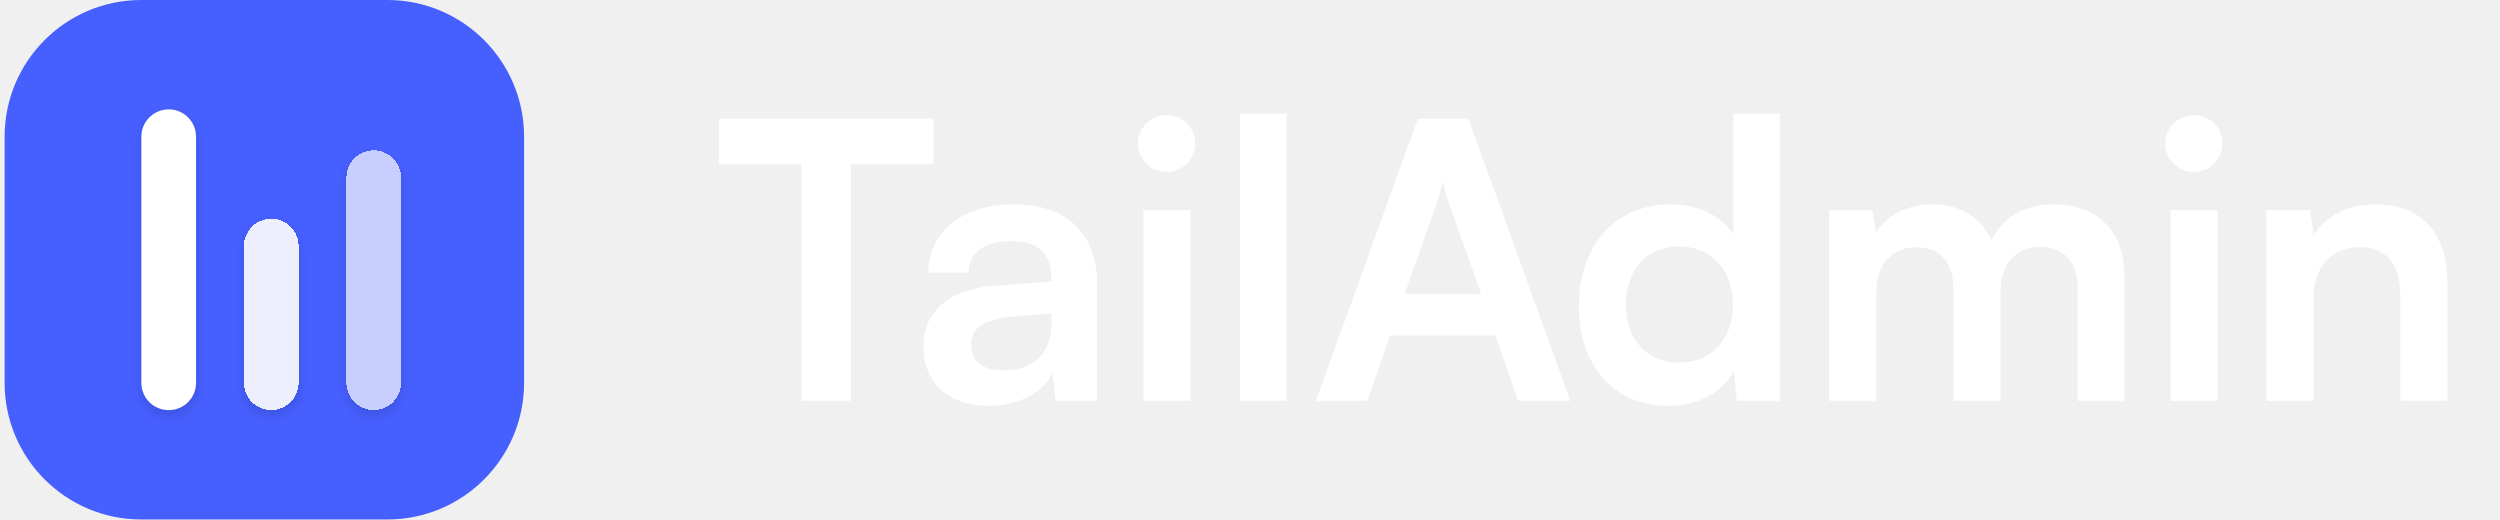
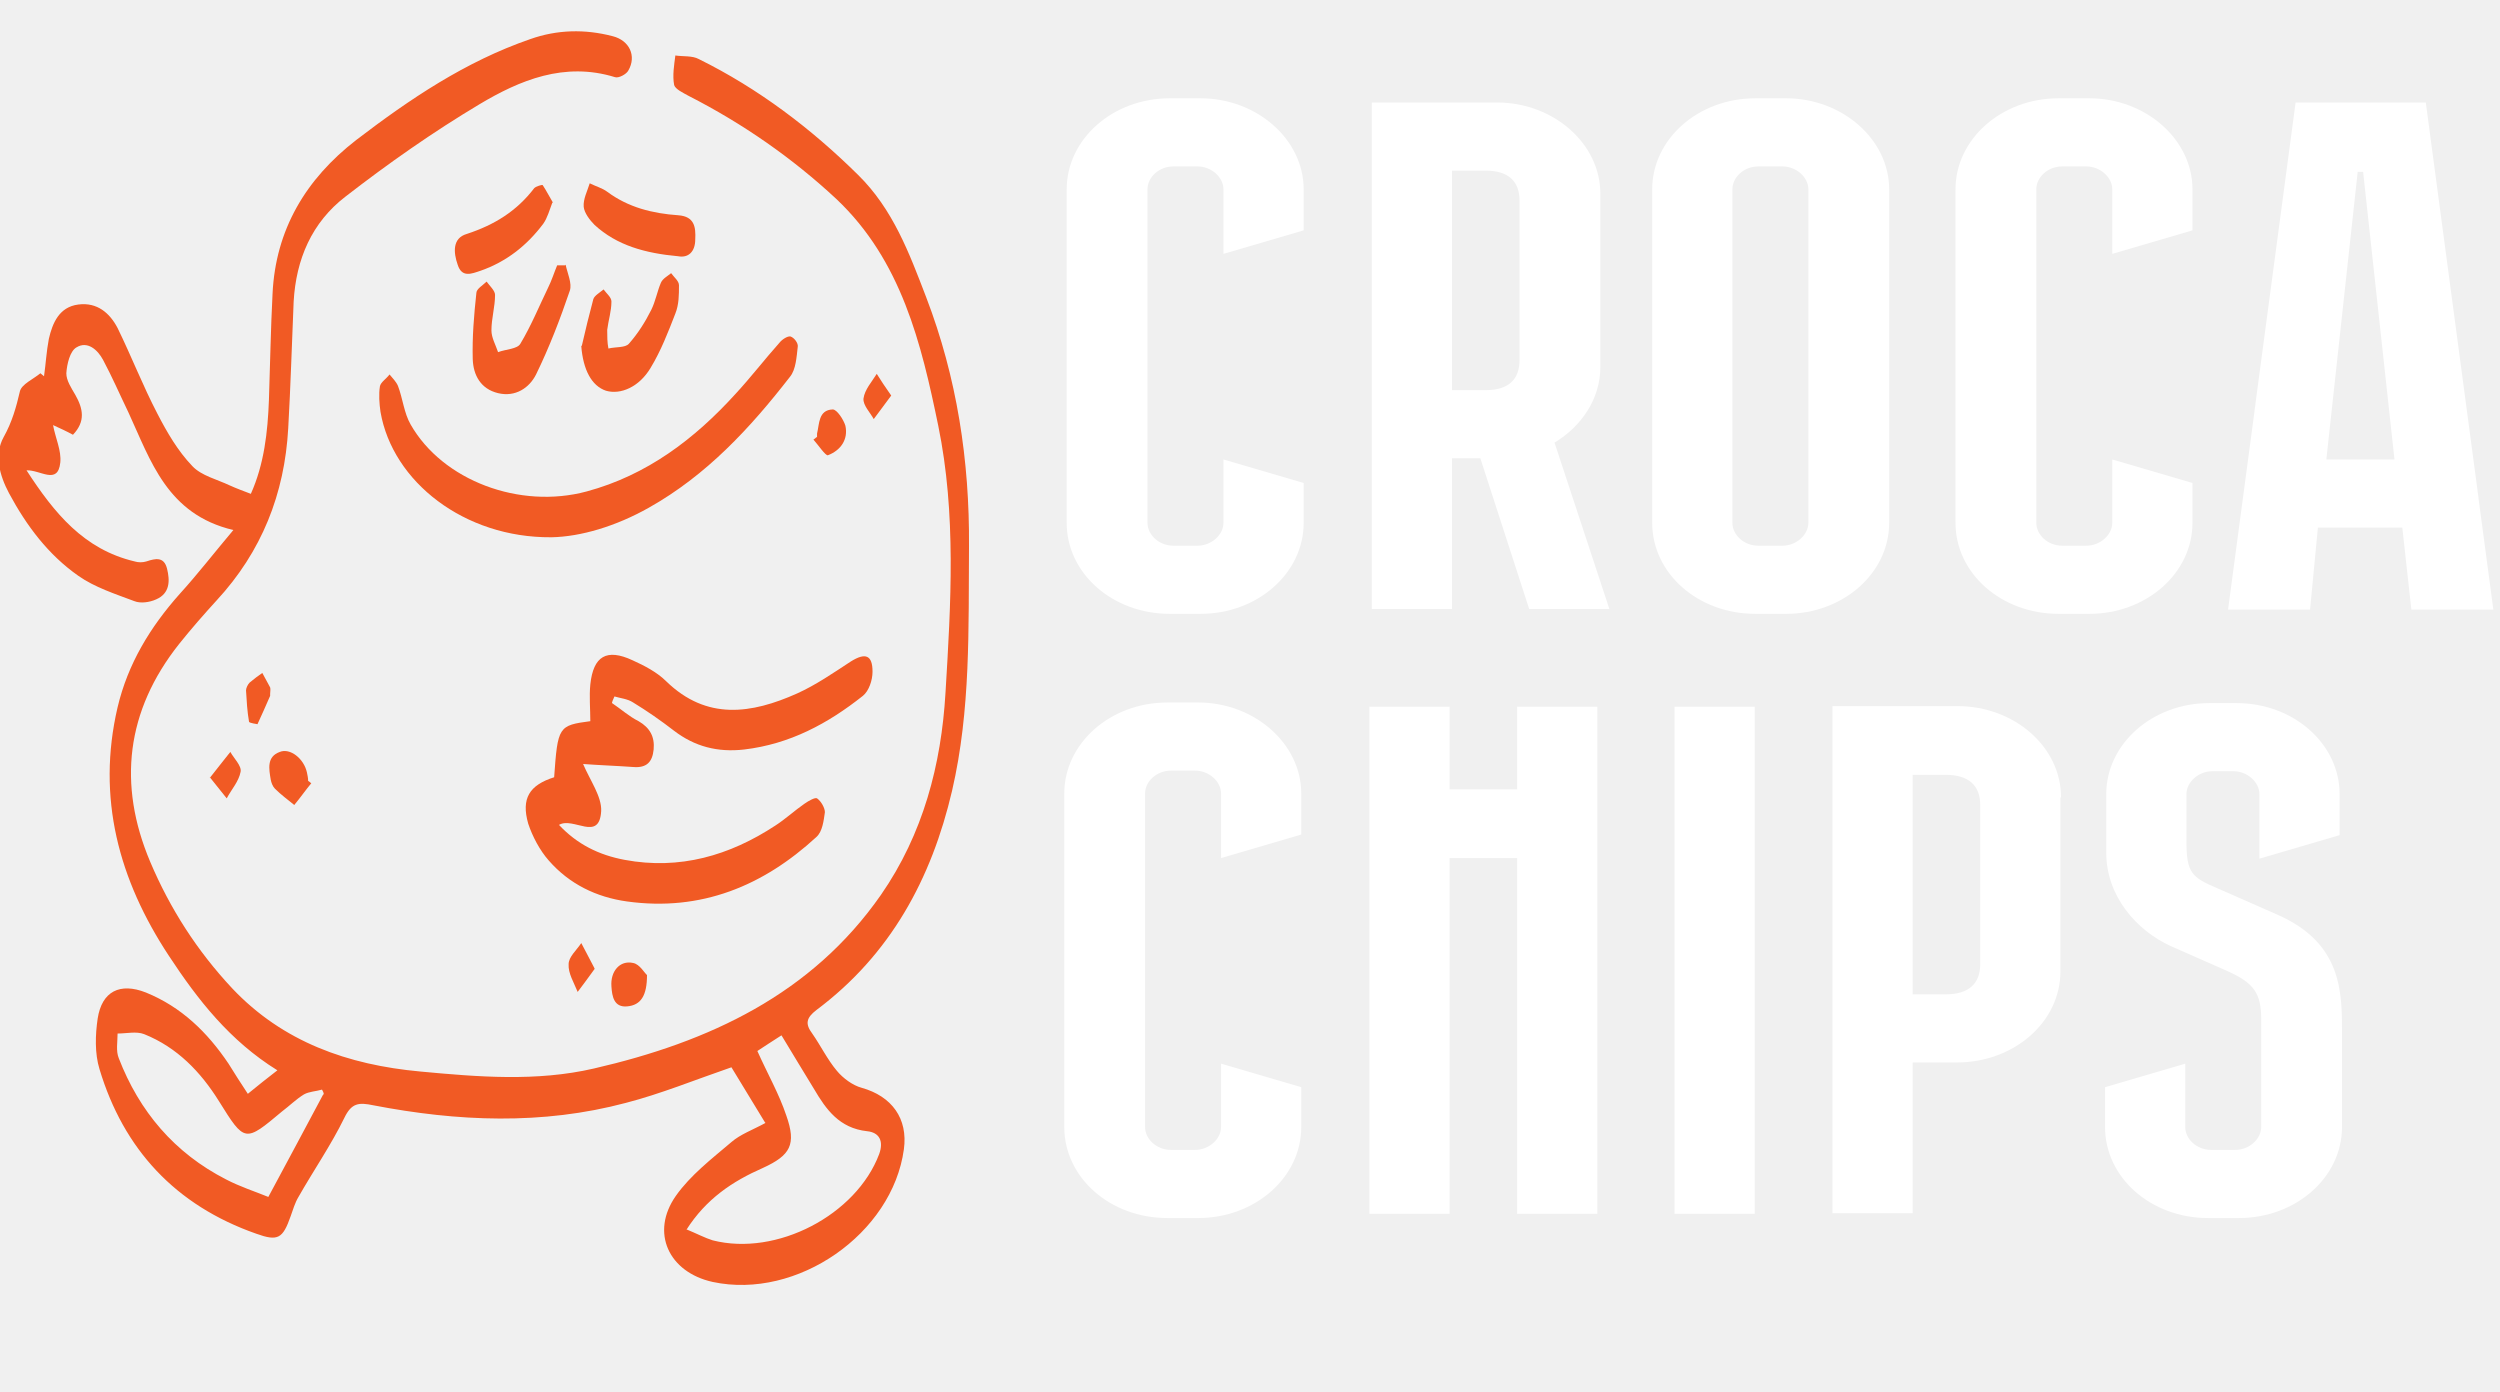
- <svg xmlns="http://www.w3.org/2000/svg" width="231" height="48" viewBox="0 0 231 48" fill="none">
-   <path d="M0.426 12.632C0.426 5.655 6.081 0 13.057 0H35.794C42.77 0 48.426 5.655 48.426 12.632V35.368C48.426 42.345 42.77 48 35.794 48H13.057C6.081 48 0.426 42.345 0.426 35.368V12.632Z" fill="#465FFF" />
-   <g filter="url(#filter0_d_3903_56743)">
-     <path d="M13.062 12.632C13.062 11.237 14.193 10.106 15.588 10.106C16.983 10.106 18.114 11.237 18.114 12.632V35.369C18.114 36.764 16.983 37.895 15.588 37.895C14.193 37.895 13.062 36.764 13.062 35.369V12.632Z" fill="white" />
-   </g>
-   <g filter="url(#filter1_d_3903_56743)">
-     <path d="M22.539 22.735C22.539 21.34 23.67 20.209 25.065 20.209C26.461 20.209 27.592 21.34 27.592 22.735V35.367C27.592 36.762 26.461 37.893 25.065 37.893C23.67 37.893 22.539 36.762 22.539 35.367V22.735Z" fill="white" fill-opacity="0.9" shape-rendering="crispEdges" />
-   </g>
-   <g filter="url(#filter2_d_3903_56743)">
-     <path d="M32.008 16.419C32.008 15.024 33.139 13.893 34.534 13.893C35.929 13.893 37.06 15.024 37.06 16.419V35.366C37.06 36.761 35.929 37.893 34.534 37.893C33.139 37.893 32.008 36.761 32.008 35.366V16.419Z" fill="white" fill-opacity="0.7" shape-rendering="crispEdges" />
-   </g>
-   <path d="M66.426 15.172H74.058V37.036H78.624V15.172H86.257V10.964H66.426V15.172Z" fill="white" />
-   <path d="M91.352 37.5C94.098 37.5 96.488 36.252 97.237 34.433L97.558 37.036H101.375V26.336C101.375 21.45 98.45 18.882 93.706 18.882C88.927 18.882 85.788 21.378 85.788 25.195H89.497C89.497 23.34 90.924 22.27 93.492 22.27C95.704 22.27 97.13 23.233 97.13 25.623V26.015L91.851 26.407C87.678 26.729 85.324 28.762 85.324 32.007C85.324 35.324 87.607 37.5 91.352 37.5ZM92.779 34.219C90.817 34.219 89.747 33.434 89.747 31.829C89.747 30.402 90.781 29.511 93.492 29.261L97.166 28.976V29.903C97.166 32.614 95.454 34.219 92.779 34.219Z" fill="white" />
-   <path d="M107.825 15.886C109.252 15.886 110.429 14.709 110.429 13.246C110.429 11.784 109.252 10.643 107.825 10.643C106.327 10.643 105.15 11.784 105.15 13.246C105.15 14.709 106.327 15.886 107.825 15.886ZM105.649 37.036H110.001V19.417H105.649V37.036Z" fill="white" />
-   <path d="M118.883 37.036V10.5H114.568V37.036H118.883Z" fill="white" />
-   <path d="M126.337 37.036L128.441 31.009H138.179L140.283 37.036H145.098L135.682 10.964H131.009L121.593 37.036H126.337ZM132.757 18.739C133.007 18.026 133.221 17.241 133.328 16.742C133.399 17.277 133.649 18.061 133.863 18.739L136.859 27.157H129.797L132.757 18.739Z" fill="white" />
-   <path d="M154.165 37.5C156.84 37.5 159.122 36.323 160.192 34.29L160.478 37.036H164.472V10.5H160.157V21.664C159.051 19.916 156.875 18.882 154.414 18.882C149.1 18.882 145.89 22.805 145.89 28.298C145.89 33.755 149.064 37.5 154.165 37.5ZM155.128 33.505C152.096 33.505 150.241 31.294 150.241 28.155C150.241 25.017 152.096 22.77 155.128 22.77C158.159 22.77 160.121 24.981 160.121 28.155C160.121 31.33 158.159 33.505 155.128 33.505Z" fill="white" />
-   <path d="M173.359 37.036V27.049C173.359 24.196 175.035 22.841 177.104 22.841C179.172 22.841 180.492 24.16 180.492 26.622V37.036H184.843V27.049C184.843 24.16 186.448 22.805 188.553 22.805C190.621 22.805 191.977 24.125 191.977 26.657V37.036H196.292V25.516C196.292 21.45 193.938 18.882 189.658 18.882C186.983 18.882 184.915 20.201 184.023 22.235C183.096 20.201 181.241 18.882 178.566 18.882C176.034 18.882 174.25 20.023 173.359 21.485L173.002 19.417H169.007V37.036H173.359Z" fill="white" />
-   <path d="M202.74 15.886C204.167 15.886 205.344 14.709 205.344 13.246C205.344 11.784 204.167 10.643 202.74 10.643C201.242 10.643 200.065 11.784 200.065 13.246C200.065 14.709 201.242 15.886 202.74 15.886ZM200.564 37.036H204.916V19.417H200.564V37.036Z" fill="white" />
-   <path d="M213.763 37.036V27.549C213.763 24.695 215.403 22.841 218.078 22.841C220.325 22.841 221.788 24.267 221.788 27.228V37.036H226.139V26.194C226.139 21.628 223.856 18.882 219.434 18.882C217.044 18.882 214.904 19.916 213.798 21.7L213.442 19.417H209.411V37.036H213.763Z" fill="white" />
-   <defs>
-     <filter id="filter0_d_3903_56743" x="12.062" y="9.606" width="7.053" height="29.79" filterUnits="userSpaceOnUse" color-interpolation-filters="sRGB">
-       <feFlood flood-opacity="0" result="BackgroundImageFix" />
-       <feColorMatrix in="SourceAlpha" type="matrix" values="0 0 0 0 0 0 0 0 0 0 0 0 0 0 0 0 0 0 127 0" result="hardAlpha" />
-       <feOffset dy="0.5" />
-       <feGaussianBlur stdDeviation="0.5" />
-       <feComposite in2="hardAlpha" operator="out" />
-       <feColorMatrix type="matrix" values="0 0 0 0 0 0 0 0 0 0 0 0 0 0 0 0 0 0 0.12 0" />
-       <feBlend mode="normal" in2="BackgroundImageFix" result="effect1_dropShadow_3903_56743" />
-       <feBlend mode="normal" in="SourceGraphic" in2="effect1_dropShadow_3903_56743" result="shape" />
-     </filter>
-     <filter id="filter1_d_3903_56743" x="21.539" y="19.709" width="7.053" height="19.684" filterUnits="userSpaceOnUse" color-interpolation-filters="sRGB">
-       <feFlood flood-opacity="0" result="BackgroundImageFix" />
-       <feColorMatrix in="SourceAlpha" type="matrix" values="0 0 0 0 0 0 0 0 0 0 0 0 0 0 0 0 0 0 127 0" result="hardAlpha" />
-       <feOffset dy="0.5" />
-       <feGaussianBlur stdDeviation="0.5" />
-       <feComposite in2="hardAlpha" operator="out" />
-       <feColorMatrix type="matrix" values="0 0 0 0 0 0 0 0 0 0 0 0 0 0 0 0 0 0 0.12 0" />
-       <feBlend mode="normal" in2="BackgroundImageFix" result="effect1_dropShadow_3903_56743" />
-       <feBlend mode="normal" in="SourceGraphic" in2="effect1_dropShadow_3903_56743" result="shape" />
-     </filter>
-     <filter id="filter2_d_3903_56743" x="31.008" y="13.393" width="7.053" height="26" filterUnits="userSpaceOnUse" color-interpolation-filters="sRGB">
-       <feFlood flood-opacity="0" result="BackgroundImageFix" />
-       <feColorMatrix in="SourceAlpha" type="matrix" values="0 0 0 0 0 0 0 0 0 0 0 0 0 0 0 0 0 0 127 0" result="hardAlpha" />
-       <feOffset dy="0.5" />
-       <feGaussianBlur stdDeviation="0.5" />
-       <feComposite in2="hardAlpha" operator="out" />
-       <feColorMatrix type="matrix" values="0 0 0 0 0 0 0 0 0 0 0 0 0 0 0 0 0 0 0.12 0" />
-       <feBlend mode="normal" in2="BackgroundImageFix" result="effect1_dropShadow_3903_56743" />
-       <feBlend mode="normal" in="SourceGraphic" in2="effect1_dropShadow_3903_56743" result="shape" />
-     </filter>
-   </defs>
+ <svg xmlns="http://www.w3.org/2000/svg" id="a" viewBox="0 0 414.6 230.8">
+   <path d="M126.9,186.2c-2-3.3-3.9-6.4-5.6-9.2-6.1,2.1-11.7,4.4-17.5,5.9-13.9,3.7-27.9,3.1-41.9.4-2.4-.5-3.6-.4-4.8,2.1-2.2,4.5-5.1,8.7-7.6,13.1-.6,1-.9,2.1-1.3,3.2-1.3,3.7-2.1,4.2-5.7,2.9-13.4-4.7-22-14-26-27.3-.8-2.6-.7-5.7-.3-8.4.7-4.5,3.7-6,8-4.3,5.9,2.4,10.2,6.6,13.7,11.8,1,1.6,2,3.2,3.2,5,1.7-1.4,3.1-2.5,4.9-3.9-7.9-4.9-13.2-11.7-18-19-8.3-12.6-12-26.2-8.5-41.2,1.7-7.2,5.4-13.3,10.3-18.8,3-3.3,5.7-6.8,8.9-10.6-11-2.6-13.7-11.5-17.4-19.5-1.4-2.9-2.7-5.9-4.2-8.7-.9-1.7-2.6-3.2-4.4-2.1-1.1.6-1.6,2.8-1.7,4.3,0,1.2.8,2.4,1.5,3.6,1.3,2.3,1.7,4.4-.4,6.6-1.1-.6-2.2-1.1-3.3-1.6.4,2.2,1.4,4.2,1.2,6.2-.4,3.8-3.3,1.2-5.6,1.3,4.6,7.1,9.5,13.1,17.9,15.1.6.2,1.4.2,2,0,1.5-.5,2.9-.8,3.4,1.2.5,2,.5,4.1-1.8,5.1-1.1.5-2.6.7-3.6.3-3.2-1.2-6.6-2.3-9.3-4.2-5-3.5-8.6-8.3-11.5-13.7-1.6-3-2.5-6.4-.9-9.3,1.4-2.5,2.1-5,2.7-7.6.3-1.2,2.2-2,3.4-3,.2.2.4.3.6.5.3-2.1.4-4.1.8-6.2.6-2.6,1.7-5.3,4.9-5.7,3.1-.4,5.2,1.4,6.5,3.9,2.3,4.7,4.2,9.6,6.6,14.2,1.6,3.1,3.4,6.2,5.8,8.7,1.5,1.6,4.1,2.2,6.2,3.2,1.1.5,2.2.9,3.5,1.4,2.2-4.9,2.8-10.2,3-15.6.2-5.9.3-11.8.6-17.6.5-10.6,5.5-19,13.9-25.5,8.9-6.8,18.1-13,28.8-16.7,4.5-1.6,9.1-1.7,13.7-.5,2.8.7,4,3.3,2.6,5.7-.3.6-1.6,1.3-2.2,1.1-8.4-2.6-15.8.5-22.5,4.5-7.7,4.6-15.1,9.8-22.2,15.3-5.6,4.3-8.2,10.4-8.6,17.4-.3,7-.5,14-.9,21-.6,10.9-4.4,20.5-11.9,28.6-2.1,2.3-4.2,4.7-6.2,7.2-8.8,11.1-10.2,23.3-4.8,36.1,3.3,7.8,7.8,14.8,13.6,21,8.4,8.9,19.2,12.7,31.2,13.8,9.6.9,19.3,1.7,28.8-.5,19.1-4.4,36.1-12.3,47.6-28.8,7-10.1,10-21.6,10.7-33.5.9-14.8,1.8-29.7-1.2-44.3-2.8-13.6-6.1-27.4-16.9-37.6-7.3-6.8-15.5-12.5-24.5-17.1-.9-.5-2.2-1.1-2.4-1.8-.3-1.6,0-3.3.2-4.9,1.3.2,2.8,0,3.9.6,9.9,4.9,18.6,11.5,26.4,19.2,5.8,5.7,8.5,13,11.3,20.3,5.1,13.3,7.2,27.1,7.1,41.3-.1,13.6.3,27.1-2.8,40.5-3.4,14.6-10.2,27.2-22.5,36.4-1.7,1.3-1.9,2.3-.7,3.9,1.4,2,2.5,4.3,4.1,6.2,1,1.2,2.6,2.4,4.1,2.8,5,1.4,7.7,5.1,7,10.2-1.9,14-17.7,25-31.7,22-7.3-1.6-10.4-8.2-6.1-14.3,2.4-3.4,5.9-6.1,9.2-8.9,1.5-1.3,3.5-2,5.7-3.2ZM113.9,203.9c1.7.7,3,1.4,4.3,1.8,10.6,2.7,23.8-4.2,27.6-14.3.8-2.2,0-3.6-2-3.8-4.6-.5-6.8-3.6-8.8-7-1.8-2.9-3.5-5.8-5.4-8.9-1.6,1-2.9,1.9-4,2.6,1.7,3.8,3.6,7.1,4.8,10.7,1.7,4.8.7,6.6-3.9,8.7-5,2.2-9.4,5.1-12.7,10.3ZM53.7,181.5c0-.3-.2-.6-.3-.8-1,.3-2.1.3-3,.8-1.3.8-2.4,1.9-3.6,2.8-6.2,5.2-6.2,5.2-10.5-1.7-3-4.8-6.9-8.9-12.4-11.1-1.3-.5-2.9-.1-4.4-.1,0,1.4-.3,2.9.2,4.1,3.4,8.8,9.2,15.7,17.8,20.1,2.3,1.2,4.8,2,7,2.9,3.2-6,6.2-11.5,9.1-17Z" fill="#f15a24" />
+   <path d="M101.5,116.6c1.5,1,2.8,2.2,4.4,3,1.9,1.1,2.7,2.6,2.5,4.7-.2,2-1.1,3.1-3.4,2.9-2.8-.2-5.7-.3-8.3-.5,1.2,2.8,3.1,5.4,3,7.8-.3,5.2-4.6.9-7,2.3,3,3.2,6.6,5,10.9,5.8,9.1,1.7,17.4-.7,25-5.7,1.7-1.1,3.2-2.5,4.8-3.6.7-.5,1.8-1.1,2.1-.9.7.5,1.3,1.6,1.3,2.3-.2,1.4-.4,3.2-1.4,4.1-8.8,8.1-19.1,12.4-31.4,10.7-5.1-.7-9.6-2.9-13-6.8-1.5-1.7-2.7-4-3.4-6.1-1.2-4.2.2-6.4,4.3-7.7.6-8.4.7-8.6,6-9.3,0-2-.2-4.1,0-6.1.5-4.7,2.7-6,7-4,2,.9,4.1,2,5.6,3.5,6.7,6.5,14.1,5.4,21.7,2,3.1-1.4,6-3.4,8.9-5.3,2.4-1.5,3.6-1.1,3.6,1.7,0,1.4-.6,3.2-1.6,4-5.8,4.6-12.1,8-19.7,8.9-4.4.5-8.2-.5-11.6-3.1-2.2-1.7-4.5-3.3-6.8-4.7-.9-.6-2.1-.7-3.1-1-.1.3-.3.6-.4,1Z" fill="#f15a24" />
+   <path d="M91.4,89.1c-14.4.1-26.3-9.2-28.3-20.8-.2-1.4-.3-2.9-.1-4.2.1-.7,1.1-1.3,1.6-2,.5.6,1.1,1.2,1.4,1.9.8,2.1,1,4.5,2.1,6.4,5.3,9.3,18.1,14.1,29.2,11.1,10-2.7,17.9-8.7,24.7-16.2,2.5-2.7,4.8-5.7,7.3-8.5.4-.5,1.3-1.1,1.8-1,.6.2,1.3,1.1,1.2,1.7-.2,1.7-.3,3.8-1.3,5-6.6,8.5-13.8,16.3-23.4,21.7-5.5,3.1-11.3,4.8-16.1,4.9Z" fill="#f15a24" />
+   <path d="M93.8,43.9c.3,1.4,1.1,3.1.7,4.3-1.6,4.7-3.4,9.4-5.6,13.9-1.1,2.2-3.4,3.8-6.3,3.1-2.9-.7-4.1-3-4.2-5.6-.1-3.7.2-7.3.6-11,0-.7,1.1-1.3,1.7-1.9.5.7,1.4,1.5,1.4,2.2,0,2-.6,3.9-.6,5.9,0,1.2.7,2.4,1.1,3.6,1.3-.5,3.2-.5,3.7-1.4,1.8-3,3.1-6.2,4.6-9.3.6-1.2,1-2.5,1.5-3.7.4,0,.9,0,1.3,0Z" fill="#f15a24" />
+   <path d="M96.5,57.3c.6-2.6,1.2-5.1,1.9-7.7.2-.6,1.1-1.1,1.7-1.6.5.7,1.3,1.3,1.3,2,0,1.6-.5,3.1-.7,4.7,0,1,0,2.1.2,3.1,1.2-.3,2.8-.1,3.4-.8,1.5-1.7,2.7-3.6,3.7-5.6.7-1.4,1-3.1,1.6-4.5.3-.7,1.1-1.1,1.7-1.6.5.7,1.3,1.3,1.3,2,0,1.6,0,3.2-.6,4.7-1.2,3.1-2.4,6.2-4.1,9-1.9,3.2-5,4.5-7.4,3.8-2.4-.8-3.8-3.5-4.1-7.4Z" fill="#f15a24" />
+   <path d="M112.5,42.5c-5.5-.5-10.2-1.8-13.9-5.2-.8-.8-1.7-2-1.8-3-.1-1.3.6-2.6,1-3.9,1,.5,2.1.8,2.9,1.4,3.5,2.6,7.5,3.6,11.8,3.9,2.7.2,2.9,2,2.8,4,0,2.1-1.2,3.1-2.8,2.8Z" fill="#f15a24" />
+   <path d="M91.6,33.6c-.5,1.3-.8,2.5-1.5,3.5-2.7,3.6-6.1,6.3-10.4,7.8-1.5.5-3.1,1.2-3.8-1-.7-2-.9-4.4,1.5-5.1,4.6-1.5,8.3-3.8,11.2-7.6.3-.3,1.3-.6,1.4-.5.6.9,1.1,1.9,1.7,2.9Z" fill="#f15a24" />
+   <path d="M51.7,129.8c-1,1.2-1.9,2.5-2.9,3.7-1.1-.9-2.2-1.7-3.2-2.7-.4-.4-.6-1-.7-1.5-.3-1.8-.7-3.8,1.5-4.6,1.7-.7,4,1.1,4.5,3.4.1.5.2.9.2,1.4.2.1.4.3.5.4Z" fill="#f15a24" />
+   <path d="M107.3,161.7c0,3.4-1,5-3.3,5.2-2.2.2-2.5-1.7-2.6-3.3-.2-2.5,1.4-4.4,3.6-3.9,1.1.2,1.9,1.7,2.3,2Z" fill="#f15a24" />
+   <path d="M44.8,115.1c0,0,0,.2,0,.3-.7,1.6-1.4,3.2-2.1,4.7,0,0-1.4-.2-1.4-.4-.3-1.7-.4-3.5-.5-5.2,0-.4.3-1,.6-1.3.7-.6,1.4-1.1,2.1-1.6.4.8.9,1.6,1.3,2.4.1.3,0,.7,0,1.1,0,0,0,0,0,0Z" fill="#f15a24" />
+   <path d="M135.5,72.5c0-.2,0-.4,0-.6.4-1.6.2-3.9,2.6-4,.7,0,1.8,1.7,2.1,2.7.5,2.3-.8,4.1-2.9,4.9-.4.1-1.6-1.7-2.4-2.6.2-.1.4-.3.5-.4Z" fill="#f15a24" />
+   <path d="M34.8,129c1.3-1.7,2.4-3,3.4-4.3.6,1.1,1.9,2.3,1.7,3.3-.3,1.6-1.5,2.9-2.3,4.4-.8-1-1.6-2-2.8-3.5Z" fill="#f15a24" />
+   <path d="M98.6,160.7c-1,1.4-1.9,2.6-2.8,3.8-.6-1.5-1.6-3.1-1.5-4.6,0-1.2,1.3-2.3,2.1-3.5.7,1.3,1.3,2.5,2.2,4.2Z" fill="#f15a24" />
+   <path d="M147.8,65.6c-1.1,1.5-2,2.7-2.9,3.9-.6-1.1-1.8-2.3-1.7-3.4.2-1.5,1.4-2.8,2.2-4.1.7,1.1,1.4,2.2,2.4,3.6Z" fill="#f15a24" />
+   <path d="M202.9,76.2l13.3,3.9v6.6c0,8.4-7.7,15.1-17.1,15.1h-5.1c-9.5,0-17.1-6.7-17.1-15.1V31.4c0-8.3,7.6-15.1,17.1-15.1h5.1c9.3,0,17.1,6.8,17.1,15.1v6.8l-13.3,3.9v-10.7c0-2-2-3.8-4.3-3.8h-4c-2.4,0-4.3,1.8-4.3,3.8v55.3c0,2,1.9,3.8,4.3,3.8h4c2.3,0,4.3-1.8,4.3-3.8v-10.5Z" fill="#fff" />
+   <path d="M245.3,76h-4.5v25h-13.3V17h20.8c9.3,0,17.1,6.8,17.1,15.1v28.8c0,5.2-3.1,9.8-7.6,12.5l9.1,27.6h-13.3l-8.1-25ZM246.4,64.7c3.7,0,5.6-1.7,5.6-5v-26.4c0-3.3-1.9-5-5.6-5h-5.6v36.4h5.6Z" fill="#fff" />
+   <path d="M274,86.7V31.4c0-8.3,7.6-15.1,17.1-15.1h5.1c9.3,0,17.1,6.8,17.1,15.1v55.3c0,8.4-7.7,15.1-17.1,15.1h-5.1c-9.5,0-17.1-6.7-17.1-15.1ZM287.3,31.4v55.3c0,2,1.9,3.8,4.3,3.8h4c2.3,0,4.3-1.8,4.3-3.8V31.4c0-2-2-3.8-4.3-3.8h-4c-2.4,0-4.3,1.8-4.3,3.8Z" fill="#fff" />
+   <path d="M350.3,76.2l13.3,3.9v6.6c0,8.4-7.7,15.1-17.1,15.1h-5.1c-9.5,0-17.1-6.7-17.1-15.1V31.4c0-8.3,7.6-15.1,17.1-15.1h5.1c9.3,0,17.1,6.8,17.1,15.1v6.8l-13.3,3.9v-10.7c0-2-2-3.8-4.3-3.8h-4c-2.4,0-4.3,1.8-4.3,3.8v55.3c0,2,1.9,3.8,4.3,3.8h4c2.3,0,4.3-1.8,4.3-3.8v-10.5Z" fill="#fff" />
+   <path d="M413.5,101.1h-13.6l-1.5-13.6h-14l-1.3,13.6h-13.6l11.2-84.1h21.6l11.2,84.1ZM397.1,76.2l-5.2-47.7h-.9l-5.2,47.7h11.3Z" fill="#fff" />
+   <path d="M202.5,176.4l13.3,3.9v6.6c0,8.4-7.7,15.1-17.1,15.1h-5.1c-9.5,0-17.1-6.7-17.1-15.1v-55.3c0-8.3,7.6-15.1,17.1-15.1h5.1c9.3,0,17.1,6.8,17.1,15.1v6.8l-13.3,3.9v-10.7c0-2-2-3.8-4.3-3.8h-4c-2.4,0-4.3,1.8-4.3,3.8v55.3c0,2,1.9,3.8,4.3,3.8h4c2.3,0,4.3-1.8,4.3-3.8v-10.5Z" fill="#fff" />
+   <path d="M264.9,117.2v84.1h-13.3v-59h-11.2v59h-13.3v-84.1h13.3v13.7h11.2v-13.7h13.3Z" fill="#fff" />
+   <path d="M277.7,117.2h13.3v84.1h-13.3v-84.1Z" fill="#fff" />
+   <path d="M341.7,132.3v28.8c0,8.4-7.7,15.1-17.2,15.1h-7.3v25h-13.3v-84.1h20.7c9.5,0,17.2,6.8,17.2,15.1ZM328.4,133.5c0-3.3-2-5-5.7-5h-5.5v36.4h5.5c3.7,0,5.7-1.7,5.7-5v-26.4Z" fill="#fff" />
+   <path d="M388.4,171.2v15.7c0,8.4-7.7,15.1-17.1,15.1h-5.1c-9.5,0-17.1-6.7-17.1-15.1v-6.6l13.3-3.9v10.5c0,2,1.9,3.8,4.3,3.8h4c2.3,0,4.3-1.8,4.3-3.8v-17.8c0-4.4-1.2-6.1-5.7-8.1l-9.3-4.1c-5.7-2.6-10.7-8.3-10.7-15.5v-9.7c0-8.3,7.6-15.1,17.1-15.1h4.5c9.5,0,17.1,6.8,17.1,15.1v6.8l-13.3,3.9v-10.7c0-2-2-3.8-4.3-3.8h-3.5c-2.3,0-4.3,1.8-4.3,3.8v7.8c0,5.3.9,6,5.1,7.8l10,4.4c10.7,4.7,10.7,12.8,10.7,19.6Z" fill="#fff" />
</svg>
